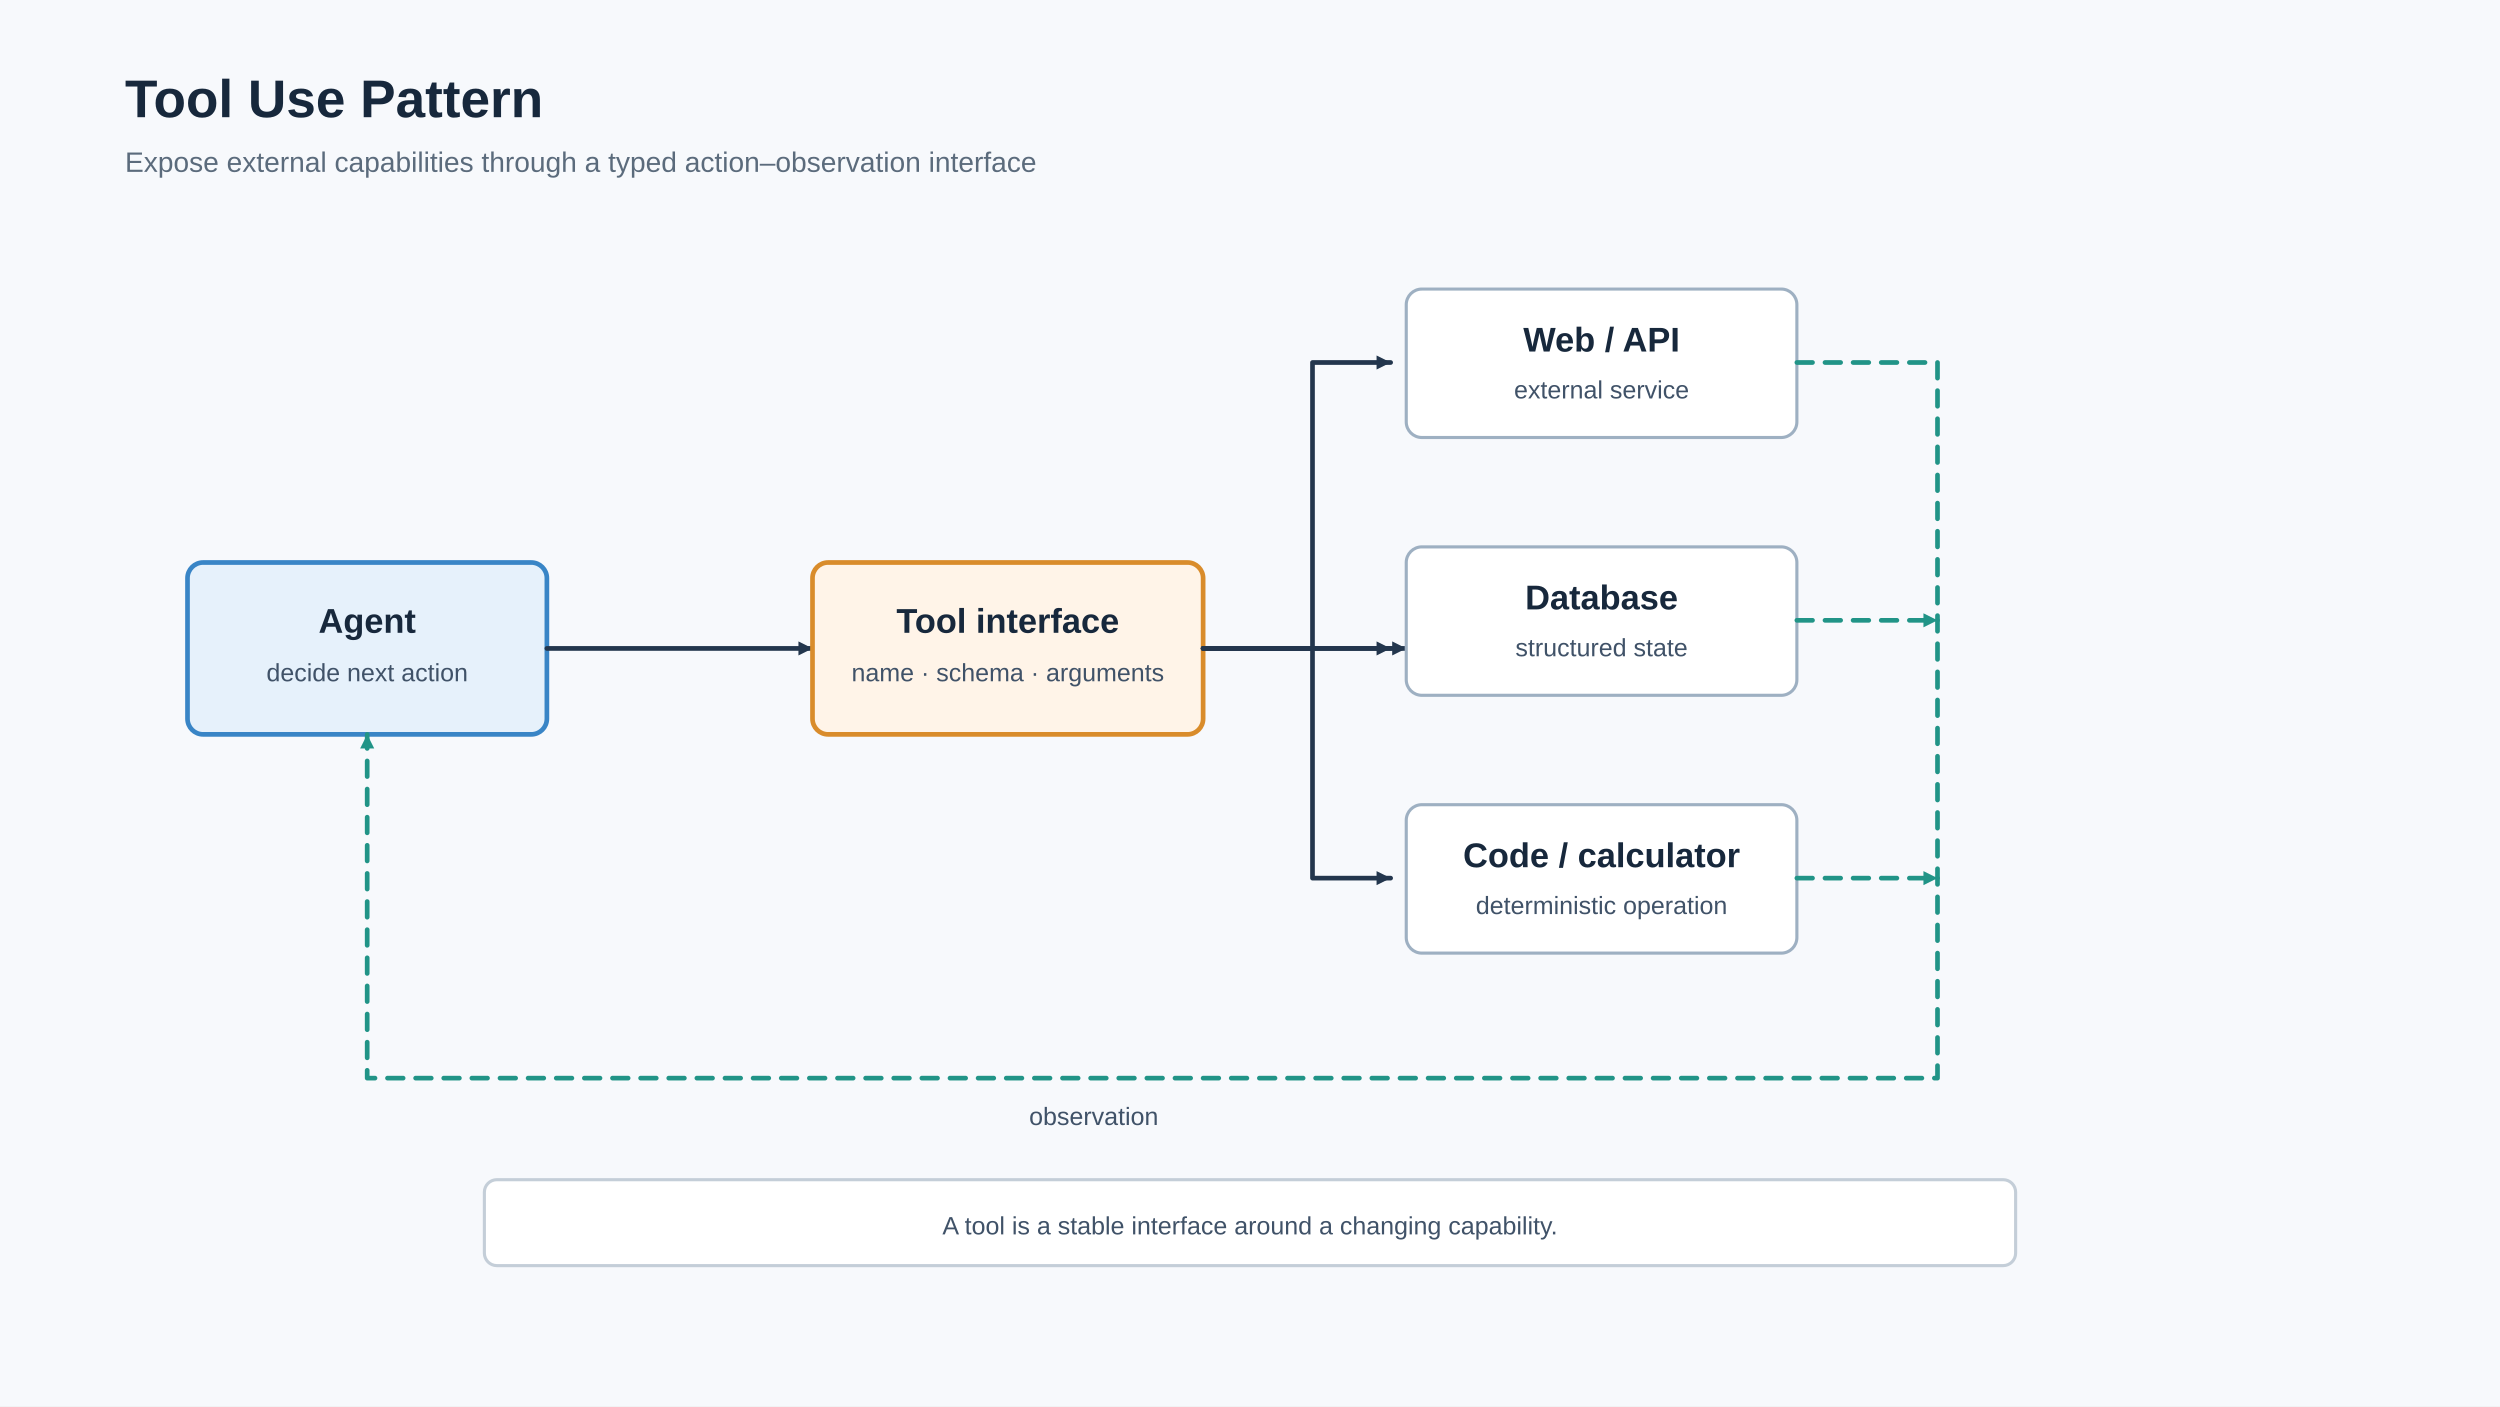
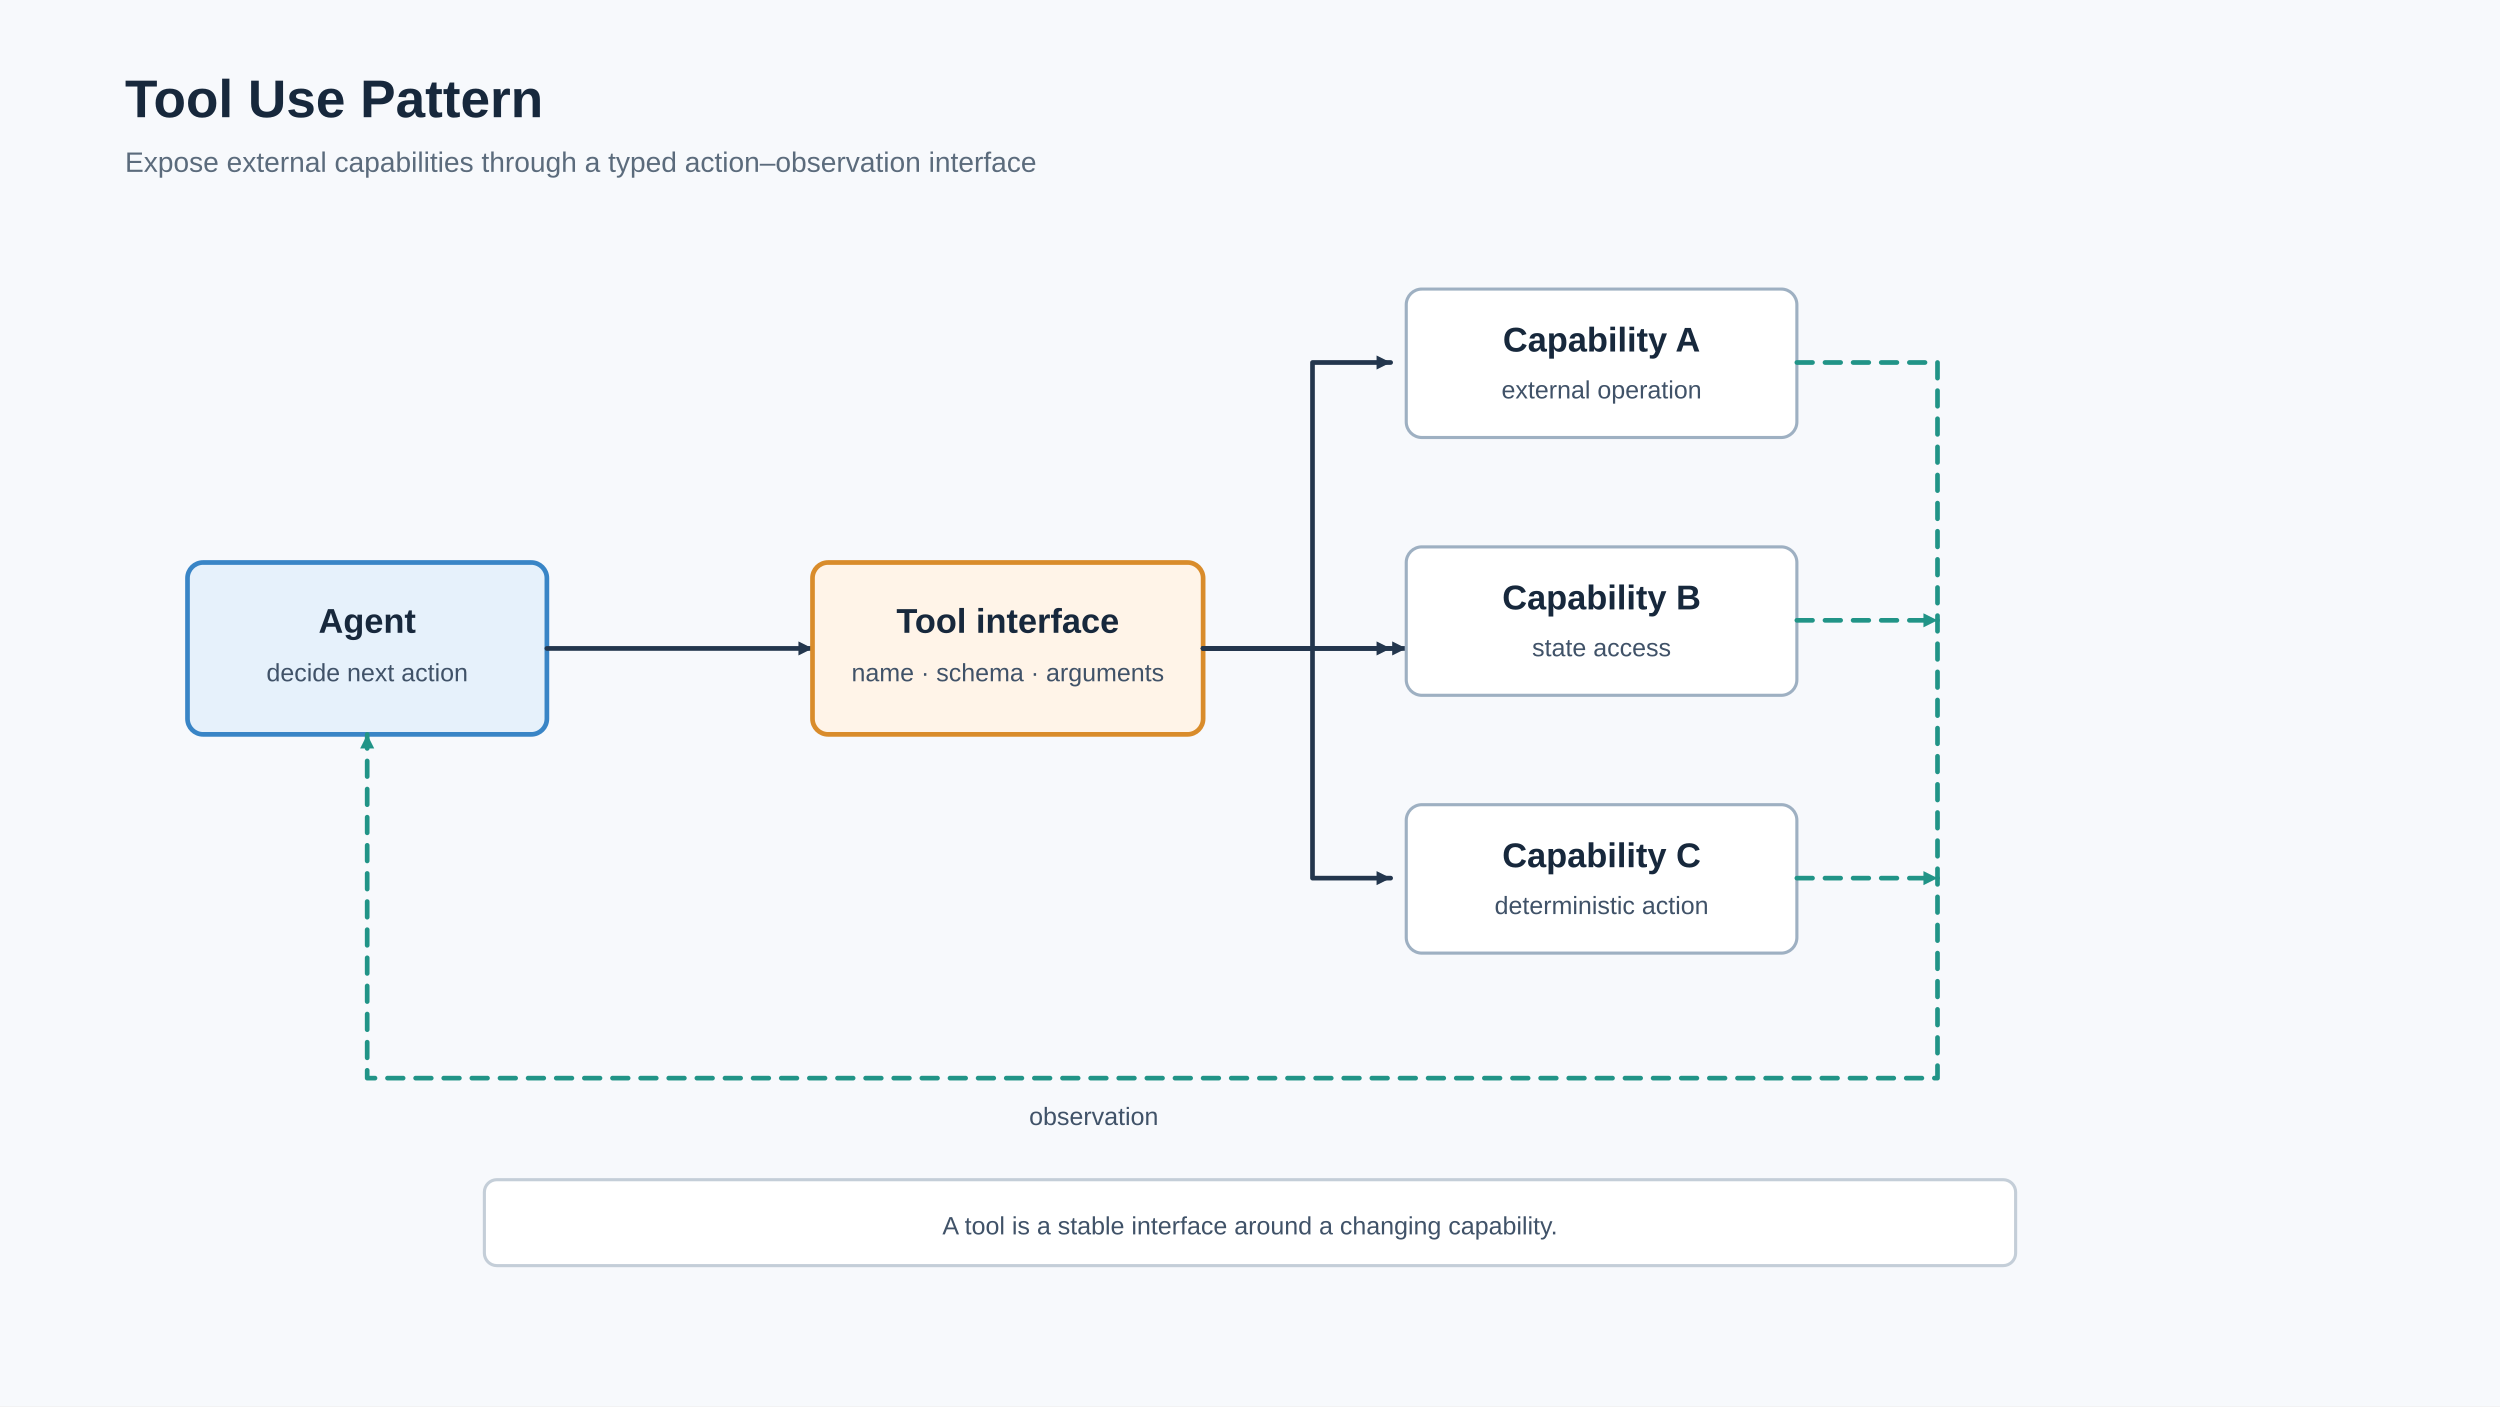
<svg xmlns="http://www.w3.org/2000/svg" width="1600" height="900" viewBox="0 0 1600 900">
  <defs>
    <style>.al{fill:#23364d;stroke:none}.ad{fill:#219487;stroke:none}.ar{fill:#c65b5b;stroke:none}.title{font:700 34px Arial;fill:#17283c}.sub{font:400 18px Arial;fill:#5b6b7c}.h{font:700 22px Arial;fill:#17283c}.s{font:400 16px Arial;fill:#405268}.b{fill:#fff;stroke:#9eb0c2;stroke-width:2}.l{stroke:#23364d;stroke-width:3;fill:none;stroke-linecap:round;stroke-linejoin:round}.d{stroke:#219487;stroke-width:3;stroke-dasharray:10 8;fill:none;stroke-linecap:round;stroke-linejoin:round}</style>
  </defs>
  <rect width="1600" height="900" fill="#f7f9fc" />
  <text x="80" y="75" class="title">Tool Use Pattern</text>
  <text x="80" y="110" class="sub">Expose external capabilities through a typed action–observation interface</text>
  <rect x="120" y="360" width="230" height="110" rx="10" fill="#e6f1fb" stroke="#3985c6" stroke-width="3" />
  <text x="235" y="405" text-anchor="middle" class="h">Agent</text>
  <text x="235" y="436" text-anchor="middle" class="s">decide next action</text>
  <path d="M350 415 H520" class="l" />
  <polygon points="520,415 511,410.5 511,419.5" class="al" />
  <rect x="520" y="360" width="250" height="110" rx="10" fill="#fff4e8" stroke="#d98c2b" stroke-width="3" />
  <text x="645" y="405" text-anchor="middle" class="h">Tool interface</text>
  <text x="645" y="436" text-anchor="middle" class="s">name · schema · arguments</text>
  <path d="M770 415 H900" class="l" />
  <polygon points="900,415 891,410.5 891,419.5" class="al" />
  <rect x="900" y="185" width="250" height="95" rx="10" class="b" />
-   <text x="1025" y="225" text-anchor="middle" class="h">Web / API</text>
-   <text x="1025" y="255" text-anchor="middle" class="s">external service</text>
+   <text x="1025" y="225" text-anchor="middle" class="h">Capability A</text>
+   <text x="1025" y="255" text-anchor="middle" class="s">external operation</text>
  <rect x="900" y="350" width="250" height="95" rx="10" class="b" />
-   <text x="1025" y="390" text-anchor="middle" class="h">Database</text>
-   <text x="1025" y="420" text-anchor="middle" class="s">structured state</text>
+   <text x="1025" y="390" text-anchor="middle" class="h">Capability B</text>
+   <text x="1025" y="420" text-anchor="middle" class="s">state access</text>
  <rect x="900" y="515" width="250" height="95" rx="10" class="b" />
-   <text x="1025" y="555" text-anchor="middle" class="h">Code / calculator</text>
-   <text x="1025" y="585" text-anchor="middle" class="s">deterministic operation</text>
+   <text x="1025" y="555" text-anchor="middle" class="h">Capability C</text>
+   <text x="1025" y="585" text-anchor="middle" class="s">deterministic action</text>
  <path d="M770 415 H840 V232 H890" class="l" />
  <polygon points="890,232 881,227.5 881,236.5" class="al" />
  <path d="M770 415 H890" class="l" />
  <polygon points="890,415 881,410.5 881,419.5" class="al" />
  <path d="M770 415 H840 V562 H890" class="l" />
  <polygon points="890,562 881,557.5 881,566.5" class="al" />
  <path d="M1150 232 H1240 V690 H235 V470" class="d" />
  <polygon points="235,470 230.5,479 239.5,479" class="ad" />
  <path d="M1150 397 H1240" class="d" />
  <polygon points="1240,397 1231,392.5 1231,401.5" class="ad" />
  <path d="M1150 562 H1240" class="d" />
  <polygon points="1240,562 1231,557.5 1231,566.5" class="ad" />
  <text x="700" y="720" text-anchor="middle" class="s">observation</text>
  <rect x="310" y="755" width="980" height="55" rx="8" fill="#fff" stroke="#c4ced8" stroke-width="2" />
  <text x="800" y="790" text-anchor="middle" class="s">A tool is a stable interface around a changing capability.</text>
</svg>
